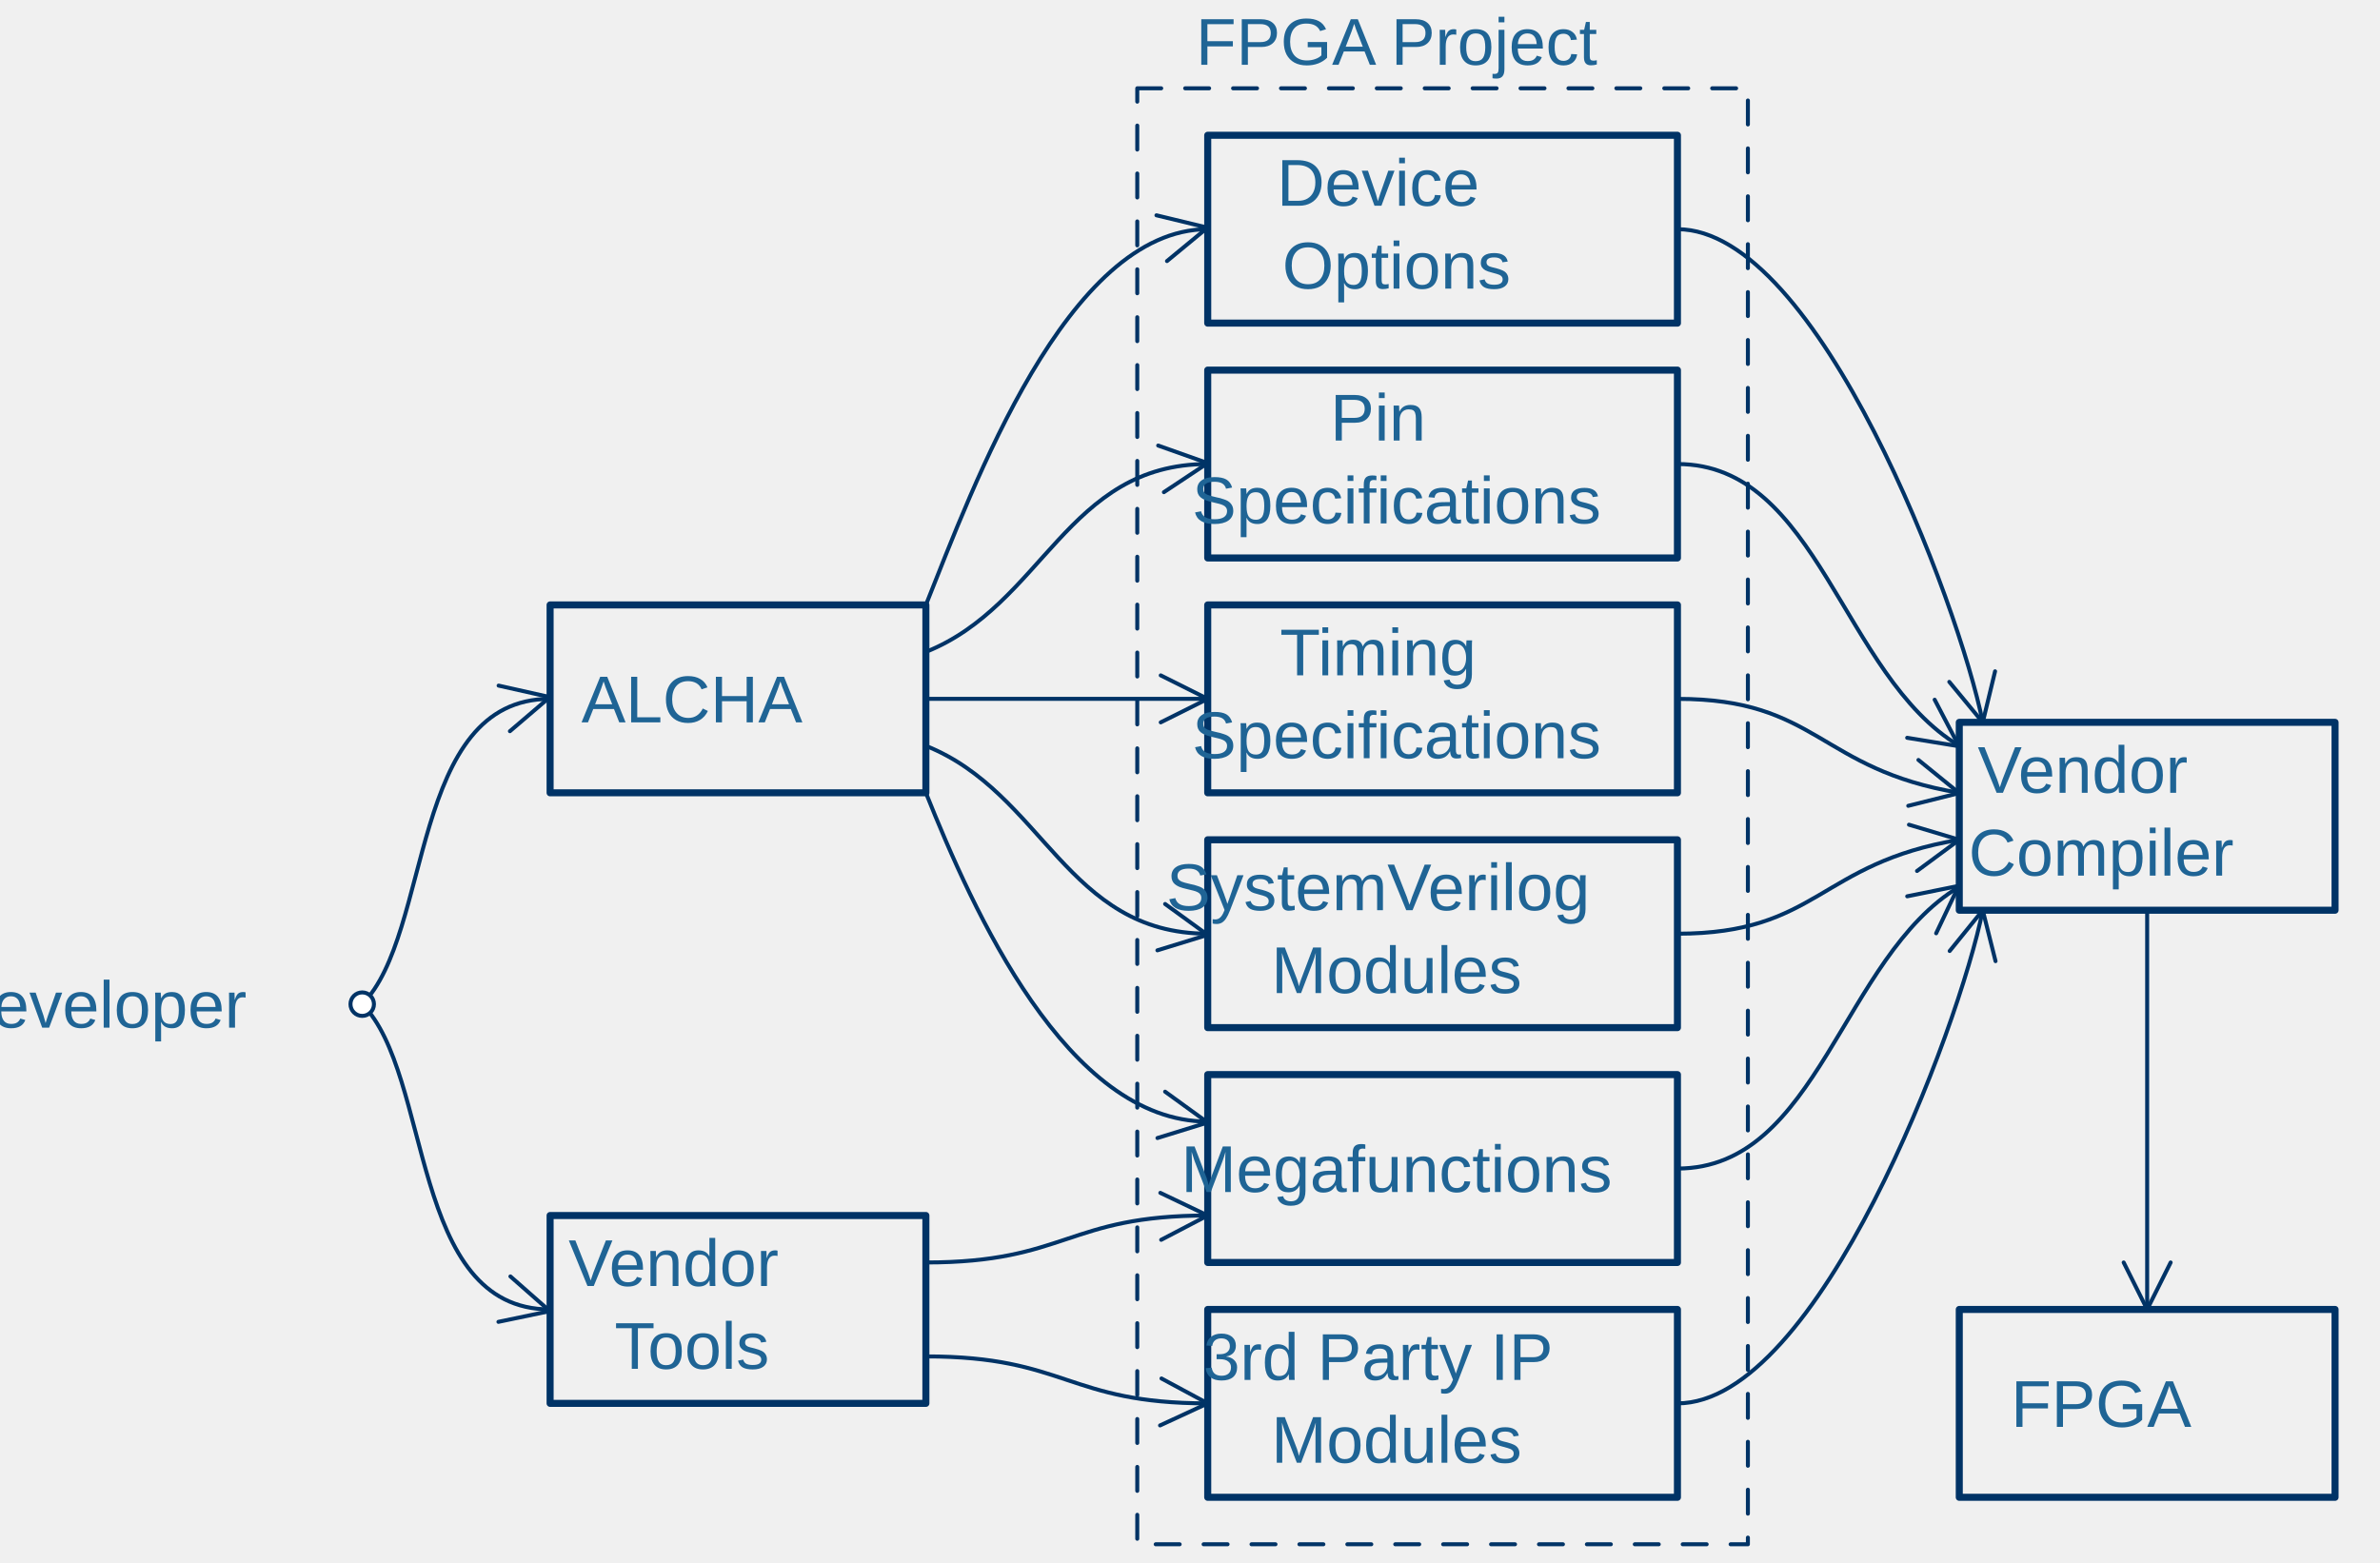
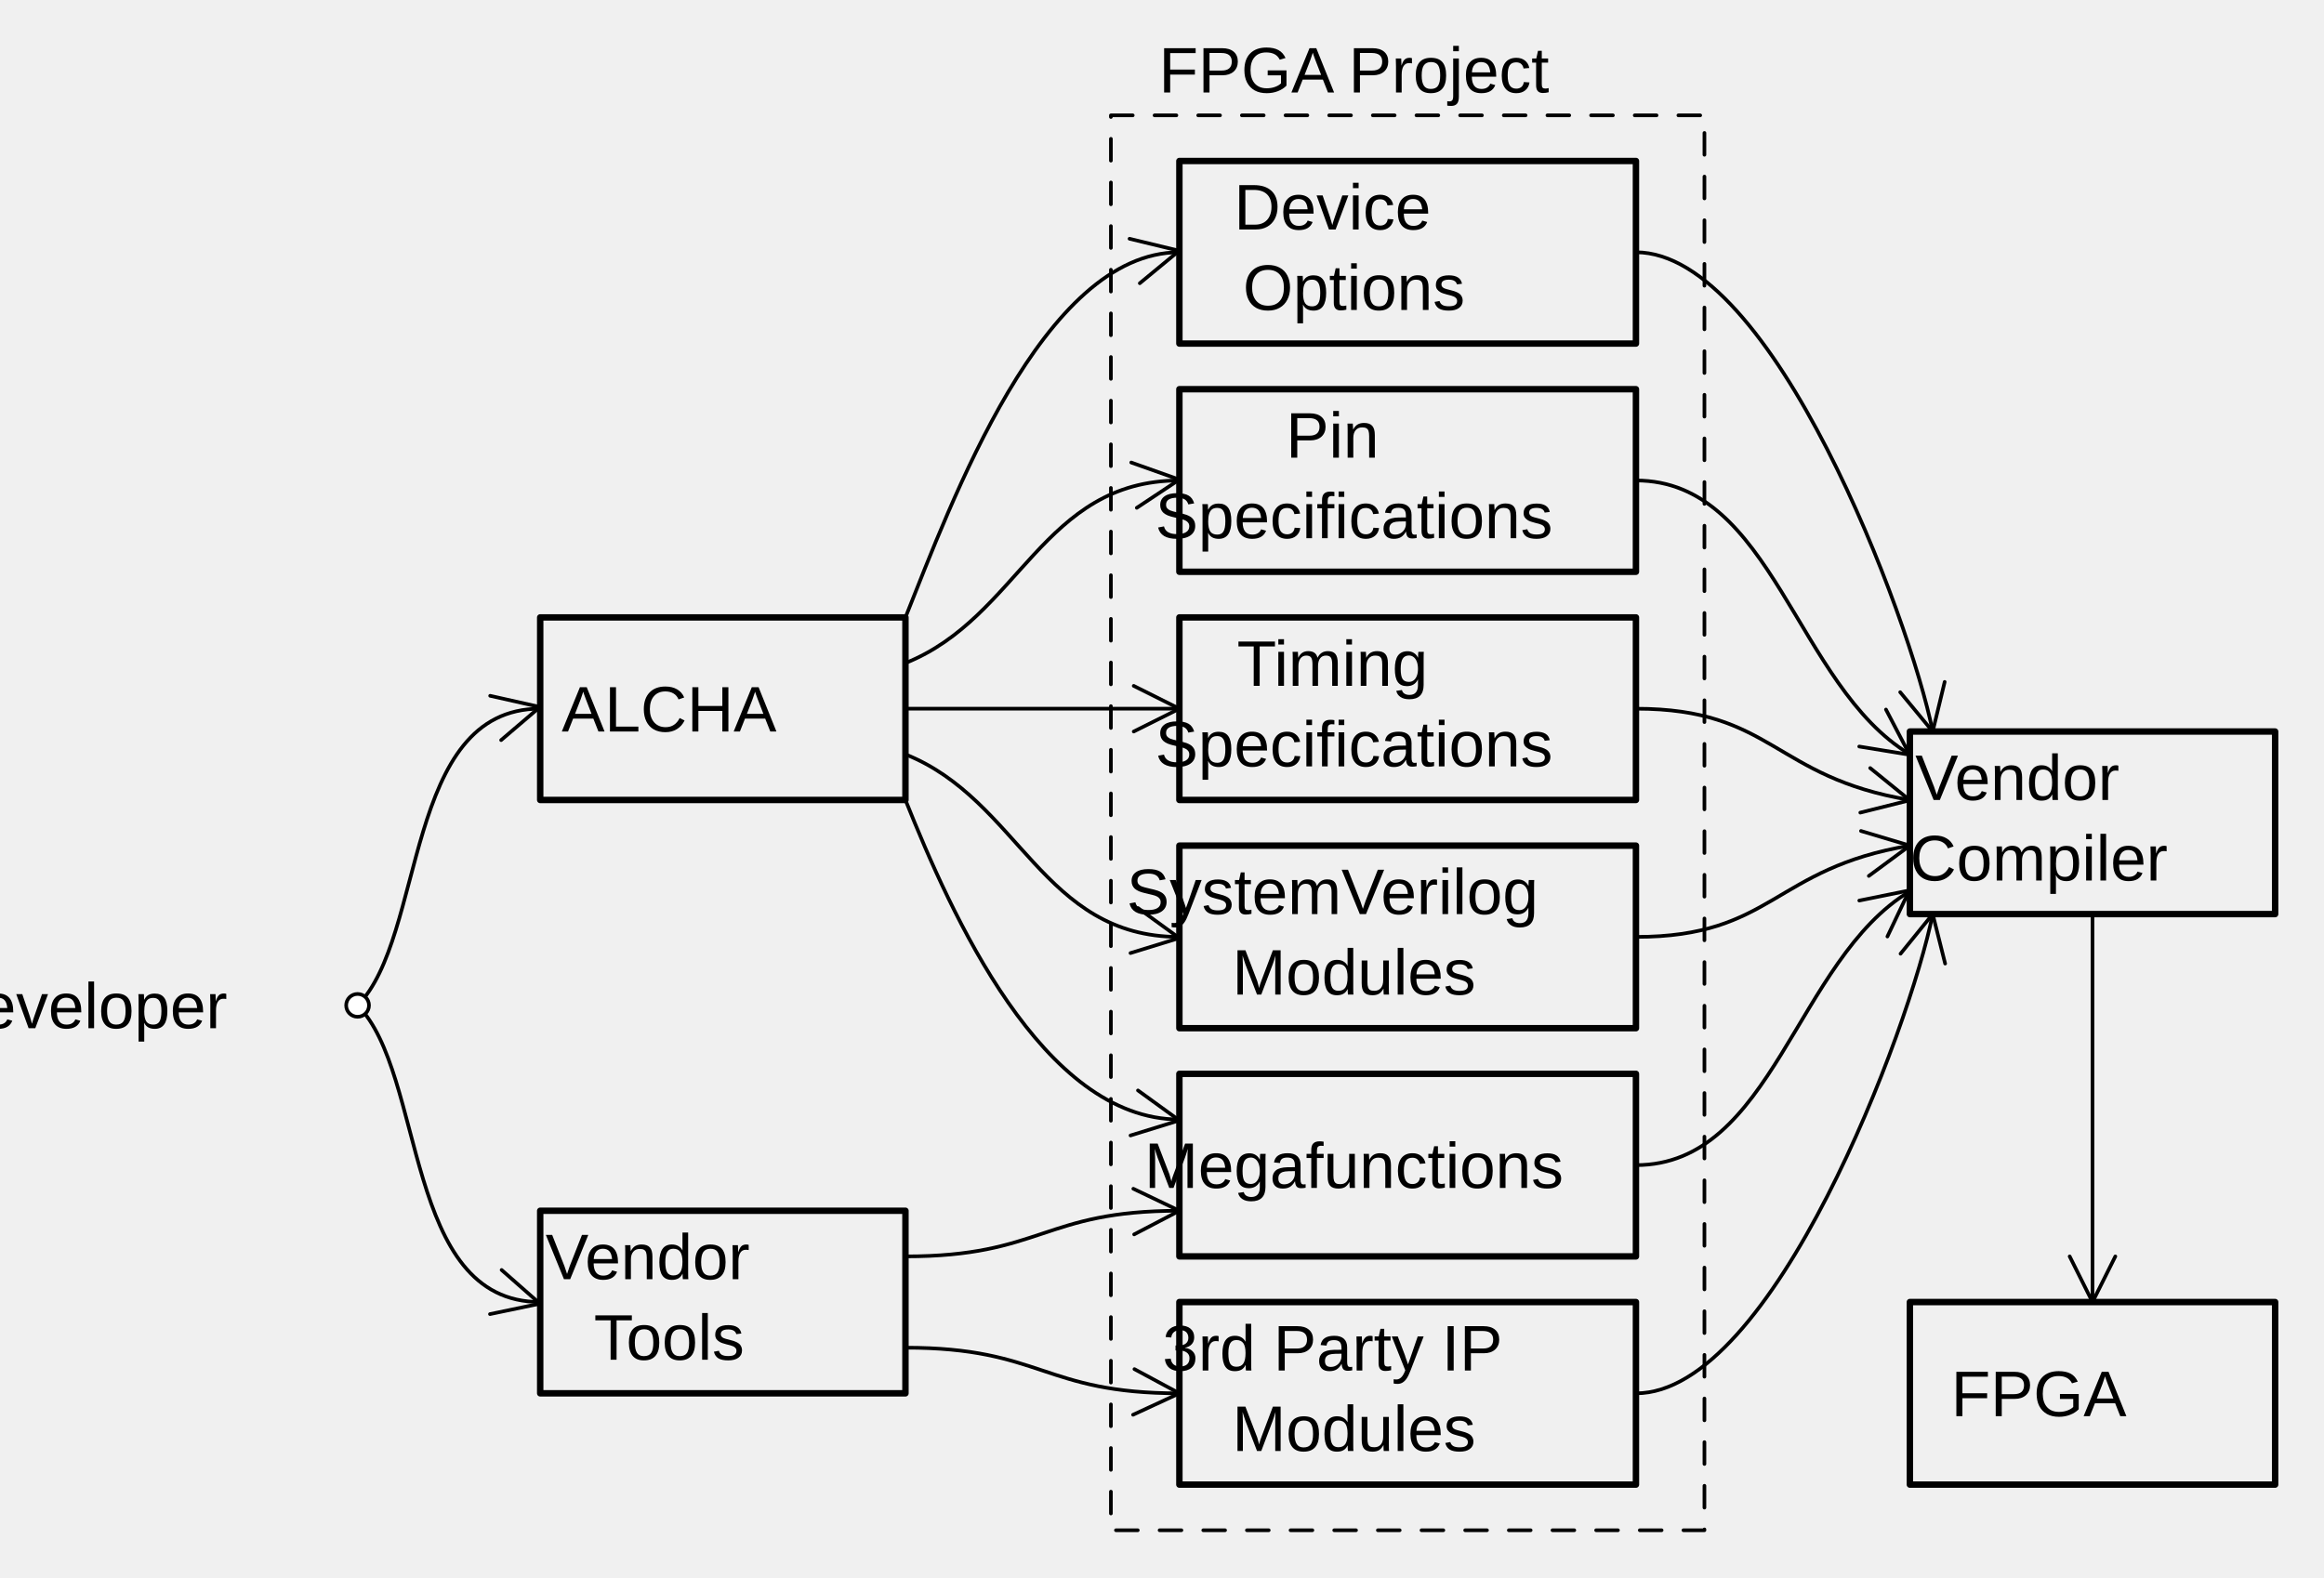
- <svg xmlns="http://www.w3.org/2000/svg" width="359.066" height="235.81" id="svg2" version="1.1">
+ <svg xmlns="http://www.w3.org/2000/svg" width="101.814mm" height="69.139mm" id="svg2" version="1.1">
  <defs id="defs4">
    </defs>
-   <g id="layer1" transform="translate(-172.1248,-64.62917)">
-     <rect style="fill:none;stroke:#003366;stroke-width:1.063;stroke-linecap:round;stroke-linejoin:round;stroke-miterlimit:4;stroke-opacity:1;stroke-dasharray:none;stroke-dashoffset:0" id="rect3967" width="56.693" height="28.346" x="255.118" y="155.905" />
-     <rect style="fill:none;stroke:#003366;stroke-width:1.063;stroke-linecap:round;stroke-linejoin:round;stroke-miterlimit:4;stroke-opacity:1;stroke-dasharray:none;stroke-dashoffset:0" id="rect3967-2" width="70.866" height="28.346" x="354.331" y="191.339" />
-     <rect style="fill:none;stroke:#003366;stroke-width:1.063;stroke-linecap:round;stroke-linejoin:round;stroke-miterlimit:4;stroke-opacity:1;stroke-dasharray:none;stroke-dashoffset:0" id="rect3967-2-1" width="70.866" height="28.346" x="354.331" y="155.905" />
-     <rect style="fill:none;stroke:#003366;stroke-width:1.063;stroke-linecap:round;stroke-linejoin:round;stroke-miterlimit:4;stroke-opacity:1;stroke-dasharray:none;stroke-dashoffset:0" id="rect3967-2-3" width="70.866" height="28.346" x="354.331" y="120.472" />
-     <rect style="fill:none;stroke:#003366;stroke-width:1.063;stroke-linecap:round;stroke-linejoin:round;stroke-miterlimit:4;stroke-opacity:1;stroke-dasharray:none;stroke-dashoffset:0" id="rect3967-2-1-8" width="70.866" height="28.346" x="354.331" y="85.039" />
-     <rect style="fill:none;stroke:#003366;stroke-width:1.063;stroke-linecap:round;stroke-linejoin:round;stroke-miterlimit:4;stroke-opacity:1;stroke-dasharray:none;stroke-dashoffset:0" id="rect3967-27" width="56.693" height="28.346" x="467.717" y="173.622" />
-     <path style="fill:none;stroke:#003366;stroke-width:0.602;stroke-linecap:round;stroke-linejoin:round;stroke-miterlimit:4;stroke-opacity:1;stroke-dasharray:none" d="m 496.063,201.968 0,60.331" id="path3965-3" />
-     <rect style="fill:none;stroke:#003366;stroke-width:1.063;stroke-linecap:round;stroke-linejoin:round;stroke-miterlimit:4;stroke-opacity:1;stroke-dasharray:none;stroke-dashoffset:0" id="rect3967-9" width="56.693" height="28.346" x="467.717" y="262.205" />
-     <rect style="fill:none;stroke:#003366;stroke-width:0.602;stroke-linecap:round;stroke-linejoin:round;stroke-miterlimit:4;stroke-opacity:1;stroke-dasharray:3.614, 3.614;stroke-dashoffset:0" id="rect4347" width="92.126" height="219.685" x="343.701" y="77.953" />
-     <path style="fill:none;stroke:#003366;stroke-width:0.602;stroke-linecap:round;stroke-linejoin:round;stroke-miterlimit:4;stroke-opacity:1;stroke-dasharray:none;stroke-dashoffset:0" d="m 499.606,255.118 -3.543,7.087 -3.543,-7.087" id="path3039" />
-     <rect style="fill:none;stroke:#003366;stroke-width:1.063;stroke-linecap:round;stroke-linejoin:round;stroke-miterlimit:4;stroke-opacity:1;stroke-dasharray:none;stroke-dashoffset:0" id="rect3967-2-3-0" width="70.866" height="28.346" x="354.331" y="226.772" />
-     <rect style="fill:none;stroke:#003366;stroke-width:1.063;stroke-linecap:round;stroke-linejoin:round;stroke-miterlimit:4;stroke-opacity:1;stroke-dasharray:none;stroke-dashoffset:0" id="rect3967-2-3-0-8" width="70.866" height="28.346" x="354.331" y="262.205" />
-     <rect style="fill:none;stroke:#003366;stroke-width:1.063;stroke-linecap:round;stroke-linejoin:round;stroke-miterlimit:4;stroke-opacity:1;stroke-dasharray:none;stroke-dashoffset:0" id="rect3967-27-8" width="56.693" height="28.346" x="255.118" y="248.031" />
-     <path style="fill:none;stroke:#003366;stroke-width:0.602;stroke-linecap:round;stroke-linejoin:round;stroke-miterlimit:4;stroke-opacity:1;stroke-dasharray:none;stroke-dashoffset:0" d="m 311.811,255.118 c 21.26,0 21.26,-7.087 42.52,-7.087" id="path3123" transform="translate(0,2.5390623e-6)" />
-     <path style="fill:none;stroke:#003366;stroke-width:0.602;stroke-linecap:round;stroke-linejoin:round;stroke-miterlimit:4;stroke-opacity:1;stroke-dasharray:none;stroke-dashoffset:0" d="m 311.811,269.291 c 21.26,0 21.26,7.087 42.52,7.087" id="path3893" transform="translate(0,2.5390623e-6)" />
-     <path style="fill:none;stroke:#003366;stroke-width:0.602;stroke-linecap:round;stroke-linejoin:round;stroke-miterlimit:4;stroke-opacity:1;stroke-dasharray:none;stroke-dashoffset:0" d="m 311.811,170.079 42.52,0" id="path3921" transform="translate(0,2.5390623e-6)" />
-     <path style="fill:none;stroke:#003366;stroke-width:0.602;stroke-linecap:round;stroke-linejoin:round;stroke-miterlimit:4;stroke-opacity:1;stroke-dasharray:none;stroke-dashoffset:0" d="m 311.811,177.165 c 17.717,7.087 21.26,28.346 42.52,28.346" id="path3923" transform="translate(0,2.5390623e-6)" />
-     <path style="fill:none;stroke:#003366;stroke-width:0.602;stroke-linecap:round;stroke-linejoin:round;stroke-miterlimit:4;stroke-opacity:1;stroke-dasharray:none;stroke-dashoffset:0" d="m 311.811,184.252 c 7.087,17.717 21.26,49.606 42.52,49.606" id="path3925" transform="translate(0,2.5390623e-6)" />
-     <path style="fill:none;stroke:#003366;stroke-width:0.602;stroke-linecap:round;stroke-linejoin:round;stroke-miterlimit:4;stroke-opacity:1;stroke-dasharray:none;stroke-dashoffset:0" d="m 311.811,162.992 c 17.717,-7.087 21.26,-28.346 42.52,-28.346" id="path3927" transform="translate(0,2.5390623e-6)" />
-     <path style="fill:none;stroke:#003366;stroke-width:0.602;stroke-linecap:round;stroke-linejoin:round;stroke-miterlimit:4;stroke-opacity:1;stroke-dasharray:none;stroke-dashoffset:0" d="m 311.811,155.905 c 7.087,-17.717 21.26,-56.693 42.52,-56.693" id="path3929" transform="translate(0,2.5390623e-6)" />
-     <path style="fill:none;stroke:#003366;stroke-width:0.602;stroke-linecap:round;stroke-linejoin:round;stroke-miterlimit:4;stroke-opacity:1;stroke-dasharray:none;stroke-dashoffset:0" d="m 255.118,170.079 c -21.26,0 -17.717,35.433 -28.346,46.063" id="path3931" transform="translate(0,2.5390623e-6)" />
-     <path style="fill:none;stroke:#003366;stroke-width:0.602;stroke-linecap:round;stroke-linejoin:round;stroke-miterlimit:4;stroke-opacity:1;stroke-dasharray:none;stroke-dashoffset:0" d="m 255.118,262.205 c -21.26,0 -17.717,-35.433 -28.346,-46.063" id="path3933" transform="translate(0,2.5390623e-6)" />
-     <path style="fill:#ffffff;fill-opacity:1;stroke:#003366;stroke-width:1.205;stroke-linecap:round;stroke-linejoin:round;stroke-miterlimit:4;stroke-opacity:1;stroke-dasharray:none;stroke-dashoffset:0" id="path3963" d="m 230.315,173.622 c 0,1.957 -1.586,3.543 -3.543,3.543 -1.957,0 -3.543,-1.586 -3.543,-3.543 0,-1.957 1.586,-3.543 3.543,-3.543 1.957,0 3.543,1.586 3.543,3.543 z" transform="matrix(0.5,0,0,0.5,113.3858,129.3307)" />
-     <path style="fill:none;stroke:#003366;stroke-width:0.602;stroke-linecap:round;stroke-linejoin:round;stroke-miterlimit:4;stroke-opacity:1;stroke-dasharray:none;stroke-dashoffset:0" d="M 471.26,173.622 C 467.717,155.905 446.457,99.213 425.197,99.213" id="path3935" transform="translate(0,2.5390623e-6)" />
-     <path style="fill:none;stroke:#003366;stroke-width:0.602;stroke-linecap:round;stroke-linejoin:round;stroke-miterlimit:4;stroke-opacity:1;stroke-dasharray:none;stroke-dashoffset:0" d="M 467.717,177.165 C 450,166.535 446.457,134.646 425.197,134.646" id="path3937" transform="translate(0,2.5390623e-6)" />
-     <path style="fill:none;stroke:#003366;stroke-width:0.602;stroke-linecap:round;stroke-linejoin:round;stroke-miterlimit:4;stroke-opacity:1;stroke-dasharray:none;stroke-dashoffset:0" d="m 467.717,184.252 c -21.26,-3.543 -21.26,-14.173 -42.52,-14.173" id="path3939" transform="translate(0,2.5390623e-6)" />
-     <path style="fill:none;stroke:#003366;stroke-width:0.602;stroke-linecap:round;stroke-linejoin:round;stroke-miterlimit:4;stroke-opacity:1;stroke-dasharray:none;stroke-dashoffset:0" d="m 467.717,191.339 c -21.26,3.543 -21.26,14.173 -42.52,14.173" id="path3941" transform="translate(0,2.5390623e-6)" />
-     <path style="fill:none;stroke:#003366;stroke-width:0.602;stroke-linecap:round;stroke-linejoin:round;stroke-miterlimit:4;stroke-opacity:1;stroke-dasharray:none;stroke-dashoffset:0" d="M 467.717,198.425 C 450,209.055 446.457,240.945 425.197,240.945" id="path3943" transform="translate(0,2.5390623e-6)" />
-     <path style="fill:none;stroke:#003366;stroke-width:0.602;stroke-linecap:round;stroke-linejoin:round;stroke-miterlimit:4;stroke-opacity:1;stroke-dasharray:none;stroke-dashoffset:0" d="m 471.26,201.968 c -3.543,17.717 -24.803,74.409 -46.063,74.409" id="path3945" transform="translate(0,2.5390623e-6)" />
-     <path style="fill:none;stroke:#003366;stroke-width:0.602;stroke-linecap:round;stroke-linejoin:round;stroke-miterlimit:4;stroke-opacity:1;stroke-dasharray:none;stroke-dashoffset:0" d="m 247.35,168.077 7.731,1.735 -6.026,5.144" id="path3947" />
-     <path style="fill:none;stroke:#003366;stroke-width:0.602;stroke-linecap:round;stroke-linejoin:round;stroke-miterlimit:4;stroke-opacity:1;stroke-dasharray:none;stroke-dashoffset:0" d="m 473.118,165.92 -1.858,7.702 -5.047,-6.108" id="path3947-61" />
-     <path style="fill:none;stroke:#003366;stroke-width:0.602;stroke-linecap:round;stroke-linejoin:round;stroke-miterlimit:4;stroke-opacity:1;stroke-dasharray:none;stroke-dashoffset:0" d="m 464.004,170.206 3.672,7.021 -7.82,-1.275" id="path3947-89" />
-     <path style="fill:none;stroke:#003366;stroke-width:0.602;stroke-linecap:round;stroke-linejoin:round;stroke-miterlimit:4;stroke-opacity:1;stroke-dasharray:none;stroke-dashoffset:0" d="m 460.127,189.064 7.59,2.275 -6.373,4.707" id="path3947-27" />
-     <path style="fill:none;stroke:#003366;stroke-width:0.602;stroke-linecap:round;stroke-linejoin:round;stroke-miterlimit:4;stroke-opacity:1;stroke-dasharray:none;stroke-dashoffset:0" d="m 461.556,179.297 6.15,4.995 -7.686,1.923" id="path3947-9" />
-     <path style="fill:none;stroke:#003366;stroke-width:0.602;stroke-linecap:round;stroke-linejoin:round;stroke-miterlimit:4;stroke-opacity:1;stroke-dasharray:none;stroke-dashoffset:0" d="m 459.863,199.868 7.765,-1.574 -3.4,7.156" id="path3947-54" />
-     <path style="fill:none;stroke:#003366;stroke-width:0.602;stroke-linecap:round;stroke-linejoin:round;stroke-miterlimit:4;stroke-opacity:1;stroke-dasharray:none;stroke-dashoffset:0" d="m 466.269,208.122 4.99,-6.154 1.929,7.685" id="path3947-31" />
-     <path style="fill:none;stroke:#003366;stroke-width:0.602;stroke-linecap:round;stroke-linejoin:round;stroke-miterlimit:4;stroke-opacity:1;stroke-dasharray:none;stroke-dashoffset:0" d="m 249.131,257.224 5.948,5.234 -7.756,1.618" id="path3947-2" />
-     <path style="fill:none;stroke:#003366;stroke-width:0.602;stroke-linecap:round;stroke-linejoin:round;stroke-miterlimit:4;stroke-opacity:1;stroke-dasharray:none;stroke-dashoffset:0" d="m 347.355,272.622 6.976,3.756 -7.191,3.327" id="path3947-3" />
-     <path style="fill:none;stroke:#003366;stroke-width:0.602;stroke-linecap:round;stroke-linejoin:round;stroke-miterlimit:4;stroke-opacity:1;stroke-dasharray:none;stroke-dashoffset:0" d="m 347.182,244.615 7.149,3.416 -7.022,3.669" id="path3947-34" />
-     <path style="fill:none;stroke:#003366;stroke-width:0.602;stroke-linecap:round;stroke-linejoin:round;stroke-miterlimit:4;stroke-opacity:1;stroke-dasharray:none;stroke-dashoffset:0" d="m 347.903,229.349 6.414,4.652 -7.57,2.34" id="path3947-1" />
-     <path style="fill:none;stroke:#003366;stroke-width:0.602;stroke-linecap:round;stroke-linejoin:round;stroke-miterlimit:4;stroke-opacity:1;stroke-dasharray:none;stroke-dashoffset:0" d="m 347.904,201.03 6.409,4.658 -7.572,2.332" id="path3947-13" />
-     <path style="fill:none;stroke:#003366;stroke-width:0.602;stroke-linecap:round;stroke-linejoin:round;stroke-miterlimit:4;stroke-opacity:1;stroke-dasharray:none;stroke-dashoffset:0" d="m 347.244,166.535 7.087,3.543 -7.087,3.543" id="path3947-8" />
-     <path style="fill:none;stroke:#003366;stroke-width:0.602;stroke-linecap:round;stroke-linejoin:round;stroke-miterlimit:4;stroke-opacity:1;stroke-dasharray:none;stroke-dashoffset:0" d="m 346.857,131.855 7.466,2.653 -6.602,4.381" id="path3947-7" />
-     <path style="fill:none;stroke:#003366;stroke-width:0.602;stroke-linecap:round;stroke-linejoin:round;stroke-miterlimit:4;stroke-opacity:1;stroke-dasharray:none;stroke-dashoffset:0" d="m 346.596,97.114 7.701,1.862 -6.11,5.044" id="path3947-4" />
+   <g id="layer1" transform="translate(-173.3868,-39.42815)">
+     <rect style="fill:none;stroke:#000000;stroke-width:1.063;stroke-linecap:round;stroke-linejoin:round;stroke-miterlimit:4;stroke-dasharray:none;stroke-dashoffset:0;stroke-opacity:1" id="rect3967" width="60.478" height="30.239" x="262.834" y="141.689" />
+     <rect style="fill:none;stroke:#000000;stroke-width:1.063;stroke-linecap:round;stroke-linejoin:round;stroke-miterlimit:4;stroke-dasharray:none;stroke-dashoffset:0;stroke-opacity:1" id="rect3967-2" width="75.597" height="30.238" x="368.67" y="179.487" />
+     <rect style="fill:none;stroke:#000000;stroke-width:1.063;stroke-linecap:round;stroke-linejoin:round;stroke-miterlimit:4;stroke-dasharray:none;stroke-dashoffset:0;stroke-opacity:1" id="rect3967-2-1" width="75.597" height="30.238" x="368.67" y="141.689" />
+     <rect style="fill:none;stroke:#000000;stroke-width:1.063;stroke-linecap:round;stroke-linejoin:round;stroke-miterlimit:4;stroke-dasharray:none;stroke-dashoffset:0;stroke-opacity:1" id="rect3967-2-3" width="75.597" height="30.239" x="368.67" y="103.891" />
+     <rect style="fill:none;stroke:#000000;stroke-width:1.063;stroke-linecap:round;stroke-linejoin:round;stroke-miterlimit:4;stroke-dasharray:none;stroke-dashoffset:0;stroke-opacity:1" id="rect3967-2-1-8" width="75.597" height="30.239" x="368.67" y="66.093" />
+     <rect style="fill:none;stroke:#000000;stroke-width:1.063;stroke-linecap:round;stroke-linejoin:round;stroke-miterlimit:4;stroke-dasharray:none;stroke-dashoffset:0;stroke-opacity:1" id="rect3967-27" width="60.478" height="30.239" x="489.625" y="160.588" />
+     <path style="fill:none;stroke:#000000;stroke-width:0.602;stroke-linecap:round;stroke-linejoin:round;stroke-miterlimit:4;stroke-dasharray:none;stroke-opacity:1" d="M 519.864,190.827 V 255.185" id="path3965-3" />
+     <rect style="fill:none;stroke:#000000;stroke-width:1.063;stroke-linecap:round;stroke-linejoin:round;stroke-miterlimit:4;stroke-dasharray:none;stroke-dashoffset:0;stroke-opacity:1" id="rect3967-9" width="60.478" height="30.239" x="489.625" y="255.083" />
+     <rect style="fill:none;stroke:#000000;stroke-width:0.602;stroke-linecap:round;stroke-linejoin:round;stroke-miterlimit:4;stroke-dasharray:3.614, 3.614;stroke-dashoffset:0;stroke-opacity:1" id="rect4347" width="98.277" height="234.348" x="357.33" y="58.533" />
+     <path style="fill:none;stroke:#000000;stroke-width:0.602;stroke-linecap:round;stroke-linejoin:round;stroke-miterlimit:4;stroke-dasharray:none;stroke-dashoffset:0;stroke-opacity:1" d="m 523.644,247.524 -3.78,7.56 -3.78,-7.56" id="path3039" />
+     <rect style="fill:none;stroke:#000000;stroke-width:1.063;stroke-linecap:round;stroke-linejoin:round;stroke-miterlimit:4;stroke-dasharray:none;stroke-dashoffset:0;stroke-opacity:1" id="rect3967-2-3-0" width="75.597" height="30.239" x="368.67" y="217.285" />
+     <rect style="fill:none;stroke:#000000;stroke-width:1.063;stroke-linecap:round;stroke-linejoin:round;stroke-miterlimit:4;stroke-dasharray:none;stroke-dashoffset:0;stroke-opacity:1" id="rect3967-2-3-0-8" width="75.597" height="30.239" x="368.67" y="255.083" />
+     <rect style="fill:none;stroke:#000000;stroke-width:1.063;stroke-linecap:round;stroke-linejoin:round;stroke-miterlimit:4;stroke-dasharray:none;stroke-dashoffset:0;stroke-opacity:1" id="rect3967-27-8" width="60.478" height="30.239" x="262.834" y="239.964" />
+     <path style="fill:none;stroke:#000000;stroke-width:0.602;stroke-linecap:round;stroke-linejoin:round;stroke-miterlimit:4;stroke-dasharray:none;stroke-dashoffset:0;stroke-opacity:1" d="m 323.311,247.524 c 22.679,0 22.679,-7.56 45.358,-7.56" id="path3123" />
+     <path style="fill:none;stroke:#000000;stroke-width:0.602;stroke-linecap:round;stroke-linejoin:round;stroke-miterlimit:4;stroke-dasharray:none;stroke-dashoffset:0;stroke-opacity:1" d="m 323.311,262.643 c 22.679,0 22.679,7.56 45.358,7.56" id="path3893" />
+     <path style="fill:none;stroke:#000000;stroke-width:0.602;stroke-linecap:round;stroke-linejoin:round;stroke-miterlimit:4;stroke-dasharray:none;stroke-dashoffset:0;stroke-opacity:1" d="m 323.311,156.808 h 45.358" id="path3921" />
+     <path style="fill:none;stroke:#000000;stroke-width:0.602;stroke-linecap:round;stroke-linejoin:round;stroke-miterlimit:4;stroke-dasharray:none;stroke-dashoffset:0;stroke-opacity:1" d="m 323.311,164.368 c 18.899,7.56 22.679,30.239 45.358,30.239" id="path3923" />
+     <path style="fill:none;stroke:#000000;stroke-width:0.602;stroke-linecap:round;stroke-linejoin:round;stroke-miterlimit:4;stroke-dasharray:none;stroke-dashoffset:0;stroke-opacity:1" d="m 323.311,171.928 c 7.56,18.899 22.679,52.917 45.358,52.917" id="path3925" />
+     <path style="fill:none;stroke:#000000;stroke-width:0.602;stroke-linecap:round;stroke-linejoin:round;stroke-miterlimit:4;stroke-dasharray:none;stroke-dashoffset:0;stroke-opacity:1" d="m 323.311,149.249 c 18.899,-7.56 22.679,-30.238 45.358,-30.238" id="path3927" />
+     <path style="fill:none;stroke:#000000;stroke-width:0.602;stroke-linecap:round;stroke-linejoin:round;stroke-miterlimit:4;stroke-dasharray:none;stroke-dashoffset:0;stroke-opacity:1" d="m 323.311,141.689 c 7.56,-18.899 22.679,-60.477 45.358,-60.477" id="path3929" />
+     <path style="fill:none;stroke:#000000;stroke-width:0.602;stroke-linecap:round;stroke-linejoin:round;stroke-miterlimit:4;stroke-dasharray:none;stroke-dashoffset:0;stroke-opacity:1" d="m 262.833,156.808 c -22.679,0 -18.899,37.798 -30.239,49.138" id="path3931" />
+     <path style="fill:none;stroke:#000000;stroke-width:0.602;stroke-linecap:round;stroke-linejoin:round;stroke-miterlimit:4;stroke-dasharray:none;stroke-dashoffset:0;stroke-opacity:1" d="m 262.833,255.083 c -22.679,0 -18.899,-37.798 -30.239,-49.138" id="path3933" />
+     <ellipse style="fill:#ffffff;fill-opacity:1;stroke:#000000;stroke-width:0.602;stroke-linecap:round;stroke-linejoin:round;stroke-miterlimit:4;stroke-dasharray:none;stroke-dashoffset:0;stroke-opacity:1" id="path3963" cx="232.595" cy="205.946" rx="1.89" ry="1.89" />
+     <path style="fill:none;stroke:#000000;stroke-width:0.602;stroke-linecap:round;stroke-linejoin:round;stroke-miterlimit:4;stroke-dasharray:none;stroke-dashoffset:0;stroke-opacity:1" d="M 493.405,160.588 C 489.625,141.689 466.946,81.212 444.267,81.212" id="path3935" />
+     <path style="fill:none;stroke:#000000;stroke-width:0.602;stroke-linecap:round;stroke-linejoin:round;stroke-miterlimit:4;stroke-dasharray:none;stroke-dashoffset:0;stroke-opacity:1" d="M 489.625,164.368 C 470.726,153.029 466.946,119.01 444.267,119.01" id="path3937" />
+     <path style="fill:none;stroke:#000000;stroke-width:0.602;stroke-linecap:round;stroke-linejoin:round;stroke-miterlimit:4;stroke-dasharray:none;stroke-dashoffset:0;stroke-opacity:1" d="m 489.625,171.928 c -22.679,-3.78 -22.679,-15.119 -45.358,-15.119" id="path3939" />
+     <path style="fill:none;stroke:#000000;stroke-width:0.602;stroke-linecap:round;stroke-linejoin:round;stroke-miterlimit:4;stroke-dasharray:none;stroke-dashoffset:0;stroke-opacity:1" d="m 489.625,179.487 c -22.679,3.78 -22.679,15.119 -45.358,15.119" id="path3941" />
+     <path style="fill:none;stroke:#000000;stroke-width:0.602;stroke-linecap:round;stroke-linejoin:round;stroke-miterlimit:4;stroke-dasharray:none;stroke-dashoffset:0;stroke-opacity:1" d="m 489.625,187.047 c -18.899,11.339 -22.679,45.358 -45.358,45.358" id="path3943" />
+     <path style="fill:none;stroke:#000000;stroke-width:0.602;stroke-linecap:round;stroke-linejoin:round;stroke-miterlimit:4;stroke-dasharray:none;stroke-dashoffset:0;stroke-opacity:1" d="m 493.405,190.827 c -3.78,18.899 -26.459,79.376 -49.138,79.376" id="path3945" />
+     <path style="fill:none;stroke:#000000;stroke-width:0.602;stroke-linecap:round;stroke-linejoin:round;stroke-miterlimit:4;stroke-dasharray:none;stroke-dashoffset:0;stroke-opacity:1" d="m 254.547,154.673 8.247,1.851 -6.429,5.487" id="path3947" />
+     <path style="fill:none;stroke:#000000;stroke-width:0.602;stroke-linecap:round;stroke-linejoin:round;stroke-miterlimit:4;stroke-dasharray:none;stroke-dashoffset:0;stroke-opacity:1" d="m 495.387,152.372 -1.982,8.216 -5.384,-6.515" id="path3947-61" />
+     <path style="fill:none;stroke:#000000;stroke-width:0.602;stroke-linecap:round;stroke-linejoin:round;stroke-miterlimit:4;stroke-dasharray:none;stroke-dashoffset:0;stroke-opacity:1" d="m 485.665,156.945 3.917,7.49 -8.342,-1.361" id="path3947-89" />
+     <path style="fill:none;stroke:#000000;stroke-width:0.602;stroke-linecap:round;stroke-linejoin:round;stroke-miterlimit:4;stroke-dasharray:none;stroke-dashoffset:0;stroke-opacity:1" d="m 481.529,177.061 8.096,2.426 -6.799,5.021" id="path3947-27" />
+     <path style="fill:none;stroke:#000000;stroke-width:0.602;stroke-linecap:round;stroke-linejoin:round;stroke-miterlimit:4;stroke-dasharray:none;stroke-dashoffset:0;stroke-opacity:1" d="m 483.054,166.642 6.561,5.328 -8.199,2.052" id="path3947-9" />
+     <path style="fill:none;stroke:#000000;stroke-width:0.602;stroke-linecap:round;stroke-linejoin:round;stroke-miterlimit:4;stroke-dasharray:none;stroke-dashoffset:0;stroke-opacity:1" d="m 481.248,188.586 8.284,-1.679 -3.627,7.634" id="path3947-54" />
+     <path style="fill:none;stroke:#000000;stroke-width:0.602;stroke-linecap:round;stroke-linejoin:round;stroke-miterlimit:4;stroke-dasharray:none;stroke-dashoffset:0;stroke-opacity:1" d="m 488.082,197.391 5.324,-6.565 2.058,8.198" id="path3947-31" />
+     <path style="fill:none;stroke:#000000;stroke-width:0.602;stroke-linecap:round;stroke-linejoin:round;stroke-miterlimit:4;stroke-dasharray:none;stroke-dashoffset:0;stroke-opacity:1" d="m 256.447,249.771 6.345,5.583 -8.274,1.726" id="path3947-2" />
+     <path style="fill:none;stroke:#000000;stroke-width:0.602;stroke-linecap:round;stroke-linejoin:round;stroke-miterlimit:4;stroke-dasharray:none;stroke-dashoffset:0;stroke-opacity:1" d="m 361.228,266.196 7.442,4.007 -7.671,3.549" id="path3947-3" />
+     <path style="fill:none;stroke:#000000;stroke-width:0.602;stroke-linecap:round;stroke-linejoin:round;stroke-miterlimit:4;stroke-dasharray:none;stroke-dashoffset:0;stroke-opacity:1" d="m 361.044,236.32 7.626,3.644 -7.491,3.914" id="path3947-34" />
+     <path style="fill:none;stroke:#000000;stroke-width:0.602;stroke-linecap:round;stroke-linejoin:round;stroke-miterlimit:4;stroke-dasharray:none;stroke-dashoffset:0;stroke-opacity:1" d="m 361.813,220.035 6.842,4.962 -8.075,2.496" id="path3947-1" />
+     <path style="fill:none;stroke:#000000;stroke-width:0.602;stroke-linecap:round;stroke-linejoin:round;stroke-miterlimit:4;stroke-dasharray:none;stroke-dashoffset:0;stroke-opacity:1" d="m 361.815,189.826 6.837,4.969 -8.078,2.488" id="path3947-13" />
+     <path style="fill:none;stroke:#000000;stroke-width:0.602;stroke-linecap:round;stroke-linejoin:round;stroke-miterlimit:4;stroke-dasharray:none;stroke-dashoffset:0;stroke-opacity:1" d="m 361.11,153.029 7.56,3.78 -7.56,3.78" id="path3947-8" />
+     <path style="fill:none;stroke:#000000;stroke-width:0.602;stroke-linecap:round;stroke-linejoin:round;stroke-miterlimit:4;stroke-dasharray:none;stroke-dashoffset:0;stroke-opacity:1" d="m 360.697,116.033 7.964,2.83 -7.042,4.673" id="path3947-7" />
+     <path style="fill:none;stroke:#000000;stroke-width:0.602;stroke-linecap:round;stroke-linejoin:round;stroke-miterlimit:4;stroke-dasharray:none;stroke-dashoffset:0;stroke-opacity:1" d="m 360.418,78.973 8.215,1.987 -6.518,5.38" id="path3947-4" />
  </g>
-   <g id="layer2" transform="translate(-172.1248,-64.62915)">
-     <text transform="translate(0,-2.5390623e-6)" xml:space="preserve" style="font-size:10px;font-style:normal;font-variant:normal;font-weight:normal;font-stretch:normal;text-align:end;line-height:125%;letter-spacing:0px;word-spacing:0px;text-anchor:end;fill:#1f6495;fill-opacity:1;stroke:none;font-family:Arial;-inkscape-font-specification:Arial" x="223.228" y="219.685" id="text3757-17-5-1-7-1">
-       <tspan x="223.228" y="219.685" id="tspan3072-4">Developer</tspan>
+   <g id="layer2" transform="translate(-173.3868,-39.42815)">
+     <text xml:space="preserve" style="font-style:normal;font-variant:normal;font-weight:normal;font-stretch:normal;font-size:12.801px;line-height:0%;font-family:Arial;-inkscape-font-specification:Arial;text-align:end;letter-spacing:0px;word-spacing:0px;text-anchor:end;fill:#000000;fill-opacity:1;stroke:none;stroke-width:1" x="228.813" y="209.727" id="text3757-17-5-1-7-1" transform="scale(1.000007,0.9999928)">
+       <tspan x="228.813" y="209.727" id="tspan3072-4" style="font-size:10.668px;line-height:1.25;fill:#000000;stroke-width:1">Developer</tspan>
    </text>
-     <text transform="translate(0,-2.5390623e-6)" xml:space="preserve" style="font-size:10px;font-style:normal;font-variant:normal;font-weight:normal;font-stretch:normal;text-align:center;line-height:125%;letter-spacing:0px;word-spacing:0px;text-anchor:middle;fill:#1f6495;fill-opacity:1;stroke:none;font-family:Arial;-inkscape-font-specification:Arial" x="283.465" y="173.622" id="text3757-17-5-1-7-1-1">
-       <tspan x="283.465" y="173.622" id="tspan3072-4-5">ALCHA</tspan>
+     <text xml:space="preserve" style="font-style:normal;font-variant:normal;font-weight:normal;font-stretch:normal;font-size:12.801px;line-height:0%;font-family:Arial;-inkscape-font-specification:Arial;text-align:center;letter-spacing:0px;word-spacing:0px;text-anchor:middle;fill:#000000;fill-opacity:1;stroke:none;stroke-width:1" x="293.07" y="160.589" id="text3757-17-5-1-7-1-1" transform="scale(1.000007,0.9999928)">
+       <tspan x="293.07" y="160.589" id="tspan3072-4-5" style="font-size:10.668px;line-height:1.25;fill:#000000;stroke-width:1">ALCHA</tspan>
    </text>
-     <text transform="translate(0,-2.5390623e-6)" xml:space="preserve" style="font-size:10px;font-style:normal;font-variant:normal;font-weight:normal;font-stretch:normal;text-align:center;line-height:125%;letter-spacing:0px;word-spacing:0px;text-anchor:middle;fill:#1f6495;fill-opacity:1;stroke:none;font-family:Arial;-inkscape-font-specification:Arial" x="389.764" y="201.968" id="text3757-17-5-1-7-1-1-7">
-       <tspan x="389.764" y="201.968" id="tspan3072-4-5-6">SystemVerilog</tspan>
-       <tspan x="389.764" y="214.468" id="tspan4040">Modules</tspan>
+     <text xml:space="preserve" style="font-style:normal;font-variant:normal;font-weight:normal;font-stretch:normal;font-size:12.801px;line-height:0%;font-family:Arial;-inkscape-font-specification:Arial;text-align:center;letter-spacing:0px;word-spacing:0px;text-anchor:middle;fill:#000000;fill-opacity:1;stroke:none;stroke-width:1" x="406.466" y="190.828" id="text3757-17-5-1-7-1-1-7" transform="scale(1.000007,0.9999928)">
+       <tspan x="406.466" y="190.828" id="tspan3072-4-5-6" style="font-size:10.668px;line-height:1.25;fill:#000000;stroke-width:1">SystemVerilog</tspan>
+       <tspan x="406.466" y="204.162" id="tspan4040" style="font-size:10.668px;line-height:1.25;fill:#000000;stroke-width:1">Modules</tspan>
    </text>
-     <text transform="translate(0,-2.5390623e-6)" xml:space="preserve" style="font-size:10px;font-style:normal;font-variant:normal;font-weight:normal;font-stretch:normal;text-align:center;line-height:125%;letter-spacing:0px;word-spacing:0px;text-anchor:middle;fill:#1f6495;fill-opacity:1;stroke:none;font-family:Arial;-inkscape-font-specification:Arial" x="389.764" y="131.102" id="text3757-17-5-1-7-1-1-7-4">
-       <tspan x="389.764" y="131.102" id="tspan4102">Pin</tspan>
-       <tspan x="389.764" y="143.602" id="tspan3039">Specifications</tspan>
+     <text xml:space="preserve" style="font-style:normal;font-variant:normal;font-weight:normal;font-stretch:normal;font-size:12.801px;line-height:0%;font-family:Arial;-inkscape-font-specification:Arial;text-align:center;letter-spacing:0px;word-spacing:0px;text-anchor:middle;fill:#000000;fill-opacity:1;stroke:none;stroke-width:1" x="406.466" y="115.231" id="text3757-17-5-1-7-1-1-7-4" transform="scale(1.000007,0.9999928)">
+       <tspan x="406.466" y="115.231" id="tspan4102" style="font-size:10.668px;line-height:1.25;fill:#000000;stroke-width:1">Pin</tspan>
+       <tspan x="406.466" y="128.566" id="tspan3039" style="font-size:10.668px;line-height:1.25;fill:#000000;stroke-width:1">Specifications</tspan>
    </text>
-     <text transform="translate(0,-2.5390623e-6)" xml:space="preserve" style="font-size:10px;font-style:normal;font-variant:normal;font-weight:normal;font-stretch:normal;text-align:center;line-height:125%;letter-spacing:0px;word-spacing:0px;text-anchor:middle;fill:#1f6495;fill-opacity:1;stroke:none;font-family:Arial;-inkscape-font-specification:Arial" x="389.764" y="166.535" id="text3757-17-5-1-7-1-1-7-2">
-       <tspan x="389.764" y="166.535" id="tspan4040-6">Timing</tspan>
-       <tspan x="389.764" y="179.035" id="tspan4071">Specifications</tspan>
+     <text xml:space="preserve" style="font-style:normal;font-variant:normal;font-weight:normal;font-stretch:normal;font-size:12.801px;line-height:0%;font-family:Arial;-inkscape-font-specification:Arial;text-align:center;letter-spacing:0px;word-spacing:0px;text-anchor:middle;fill:#000000;fill-opacity:1;stroke:none;stroke-width:1" x="406.466" y="153.03" id="text3757-17-5-1-7-1-1-7-2" transform="scale(1.000007,0.9999928)">
+       <tspan x="406.466" y="153.03" id="tspan4040-6" style="font-size:10.668px;line-height:1.25;fill:#000000;stroke-width:1">Timing</tspan>
+       <tspan x="406.466" y="166.364" id="tspan4071" style="font-size:10.668px;line-height:1.25;fill:#000000;stroke-width:1">Specifications</tspan>
    </text>
-     <text transform="translate(0,-2.5390623e-6)" xml:space="preserve" style="font-size:10px;font-style:normal;font-variant:normal;font-weight:normal;font-stretch:normal;text-align:center;line-height:125%;letter-spacing:0px;word-spacing:0px;text-anchor:middle;fill:#1f6495;fill-opacity:1;stroke:none;font-family:Arial;-inkscape-font-specification:Arial" x="389.764" y="95.669" id="text3757-17-5-1-7-1-1-7-4-5">
-       <tspan x="389.764" y="95.669" id="tspan4038-6">Device</tspan>
-       <tspan x="389.764" y="108.169" id="tspan4324">Options</tspan>
+     <text xml:space="preserve" style="font-style:normal;font-variant:normal;font-weight:normal;font-stretch:normal;font-size:12.801px;line-height:0%;font-family:Arial;-inkscape-font-specification:Arial;text-align:center;letter-spacing:0px;word-spacing:0px;text-anchor:middle;fill:#000000;fill-opacity:1;stroke:none;stroke-width:1" x="406.466" y="77.433" id="text3757-17-5-1-7-1-1-7-4-5" transform="scale(1.000007,0.9999928)">
+       <tspan x="406.466" y="77.433" id="tspan4038-6" style="font-size:10.668px;line-height:1.25;fill:#000000;stroke-width:1">Device</tspan>
+       <tspan x="406.466" y="90.767" id="tspan4324" style="font-size:10.668px;line-height:1.25;fill:#000000;stroke-width:1">Options</tspan>
    </text>
-     <text transform="translate(0,-2.5390623e-6)" xml:space="preserve" style="font-size:10px;font-style:normal;font-variant:normal;font-weight:normal;font-stretch:normal;text-align:center;line-height:125%;letter-spacing:0px;word-spacing:0px;text-anchor:middle;fill:#1f6495;fill-opacity:1;stroke:none;font-family:Arial;-inkscape-font-specification:Arial" x="496.063" y="184.252" id="text3757-17-5-1-7-1-1-9">
-       <tspan x="496.063" y="184.252" id="tspan3072-4-5-5">Vendor</tspan>
-       <tspan x="496.063" y="196.752" id="tspan4170">Compiler</tspan>
+     <text xml:space="preserve" style="font-style:normal;font-variant:normal;font-weight:normal;font-stretch:normal;font-size:12.801px;line-height:0%;font-family:Arial;-inkscape-font-specification:Arial;text-align:center;letter-spacing:0px;word-spacing:0px;text-anchor:middle;fill:#000000;fill-opacity:1;stroke:none;stroke-width:1" x="519.861" y="171.929" id="text3757-17-5-1-7-1-1-9" transform="scale(1.000007,0.9999928)">
+       <tspan x="519.861" y="171.929" id="tspan3072-4-5-5" style="font-size:10.668px;line-height:1.25;fill:#000000;stroke-width:1">Vendor</tspan>
+       <tspan x="519.861" y="185.263" id="tspan4170" style="font-size:10.668px;line-height:1.25;fill:#000000;stroke-width:1">Compiler</tspan>
    </text>
-     <text xml:space="preserve" style="font-size:10px;font-style:normal;font-variant:normal;font-weight:normal;font-stretch:normal;text-align:center;line-height:125%;letter-spacing:0px;word-spacing:0px;text-anchor:middle;fill:#1f6495;fill-opacity:1;stroke:none;font-family:Arial;-inkscape-font-specification:Arial" x="496.063" y="279.921" id="text3757-17-5-1-7-1-1-3">
-       <tspan x="496.063" y="279.921" id="tspan3072-4-5-1">FPGA</tspan>
+     <text xml:space="preserve" style="font-style:normal;font-variant:normal;font-weight:normal;font-stretch:normal;font-size:12.801px;line-height:0%;font-family:Arial;-inkscape-font-specification:Arial;text-align:center;letter-spacing:0px;word-spacing:0px;text-anchor:middle;fill:#000000;fill-opacity:1;stroke:none;stroke-width:1" x="519.861" y="273.984" id="text3757-17-5-1-7-1-1-3" transform="scale(1.000007,0.9999928)">
+       <tspan x="519.861" y="273.984" id="tspan3072-4-5-1" style="font-size:10.668px;line-height:1.25;fill:#000000;stroke-width:1">FPGA</tspan>
    </text>
-     <text transform="translate(0,-2.5390623e-6)" xml:space="preserve" style="font-size:10px;font-style:normal;font-variant:normal;font-weight:normal;font-stretch:normal;text-align:center;line-height:125%;letter-spacing:0px;word-spacing:0px;text-anchor:middle;fill:#1f6495;fill-opacity:1;stroke:none;font-family:Arial;-inkscape-font-specification:Arial" x="389.764" y="74.409" id="text3757-17-5-1-7-1-1-98">
-       <tspan x="389.764" y="74.409" id="tspan3072-4-5-65">FPGA Project</tspan>
+     <text xml:space="preserve" style="font-style:normal;font-variant:normal;font-weight:normal;font-stretch:normal;font-size:12.801px;line-height:0%;font-family:Arial;-inkscape-font-specification:Arial;text-align:center;letter-spacing:0px;word-spacing:0px;text-anchor:middle;fill:#000000;fill-opacity:1;stroke:none;stroke-width:1" x="406.466" y="54.754" id="text3757-17-5-1-7-1-1-98" transform="scale(1.000007,0.9999928)">
+       <tspan x="406.466" y="54.754" id="tspan3072-4-5-65" style="font-size:10.668px;line-height:1.25;fill:#000000;stroke-width:1">FPGA Project</tspan>
    </text>
-     <text transform="translate(0,-2.5390623e-6)" xml:space="preserve" style="font-size:10px;font-style:normal;font-variant:normal;font-weight:normal;font-stretch:normal;text-align:center;line-height:125%;letter-spacing:0px;word-spacing:0px;text-anchor:middle;fill:#1f6495;fill-opacity:1;stroke:none;font-family:Arial;-inkscape-font-specification:Arial" x="389.764" y="244.488" id="text3757-17-5-1-7-1-1-7-1">
-       <tspan x="389.764" y="244.488" id="tspan4040-4">Megafunctions</tspan>
+     <text xml:space="preserve" style="font-style:normal;font-variant:normal;font-weight:normal;font-stretch:normal;font-size:12.801px;line-height:0%;font-family:Arial;-inkscape-font-specification:Arial;text-align:center;letter-spacing:0px;word-spacing:0px;text-anchor:middle;fill:#000000;fill-opacity:1;stroke:none;stroke-width:1" x="406.466" y="236.186" id="text3757-17-5-1-7-1-1-7-1" transform="scale(1.000007,0.9999928)">
+       <tspan x="406.466" y="236.186" id="tspan4040-4" style="font-size:10.668px;line-height:1.25;fill:#000000;stroke-width:1">Megafunctions</tspan>
    </text>
-     <text transform="translate(0,-2.5390623e-6)" xml:space="preserve" style="font-size:10px;font-style:normal;font-variant:normal;font-weight:normal;font-stretch:normal;text-align:center;line-height:125%;letter-spacing:0px;word-spacing:0px;text-anchor:middle;fill:#1f6495;fill-opacity:1;stroke:none;font-family:Arial;-inkscape-font-specification:Arial" x="389.764" y="272.835" id="text3757-17-5-1-7-1-1-7-1-9">
-       <tspan x="389.764" y="272.835" id="tspan4040-4-4">3rd Party IP</tspan>
-       <tspan x="389.764" y="285.335" id="tspan3094">Modules</tspan>
+     <text xml:space="preserve" style="font-style:normal;font-variant:normal;font-weight:normal;font-stretch:normal;font-size:12.801px;line-height:0%;font-family:Arial;-inkscape-font-specification:Arial;text-align:center;letter-spacing:0px;word-spacing:0px;text-anchor:middle;fill:#000000;fill-opacity:1;stroke:none;stroke-width:1" x="406.466" y="266.425" id="text3757-17-5-1-7-1-1-7-1-9" transform="scale(1.000007,0.9999928)">
+       <tspan x="406.466" y="266.425" id="tspan4040-4-4" style="font-size:10.668px;line-height:1.25;fill:#000000;stroke-width:1">3rd Party IP</tspan>
+       <tspan x="406.466" y="279.759" id="tspan3094" style="font-size:10.668px;line-height:1.25;fill:#000000;stroke-width:1">Modules</tspan>
    </text>
-     <text transform="translate(0,-2.5390623e-6)" xml:space="preserve" style="font-size:10px;font-style:normal;font-variant:normal;font-weight:normal;font-stretch:normal;text-align:center;line-height:125%;letter-spacing:0px;word-spacing:0px;text-anchor:middle;fill:#1f6495;fill-opacity:1;stroke:none;font-family:Arial;-inkscape-font-specification:Arial" x="283.465" y="258.661" id="text3757-17-5-1-7-1-1-9-2">
-       <tspan x="283.465" y="258.661" id="tspan3072-4-5-5-4">Vendor</tspan>
-       <tspan x="283.465" y="271.161" id="tspan4170-5">Tools</tspan>
+     <text xml:space="preserve" style="font-style:normal;font-variant:normal;font-weight:normal;font-stretch:normal;font-size:12.801px;line-height:0%;font-family:Arial;-inkscape-font-specification:Arial;text-align:center;letter-spacing:0px;word-spacing:0px;text-anchor:middle;fill:#000000;fill-opacity:1;stroke:none;stroke-width:1" x="293.07" y="251.305" id="text3757-17-5-1-7-1-1-9-2" transform="scale(1.000007,0.9999928)">
+       <tspan x="293.07" y="251.305" id="tspan3072-4-5-5-4" style="font-size:10.668px;line-height:1.25;fill:#000000;stroke-width:1">Vendor</tspan>
+       <tspan x="293.07" y="264.64" id="tspan4170-5" style="font-size:10.668px;line-height:1.25;fill:#000000;stroke-width:1">Tools</tspan>
    </text>
  </g>
</svg>
